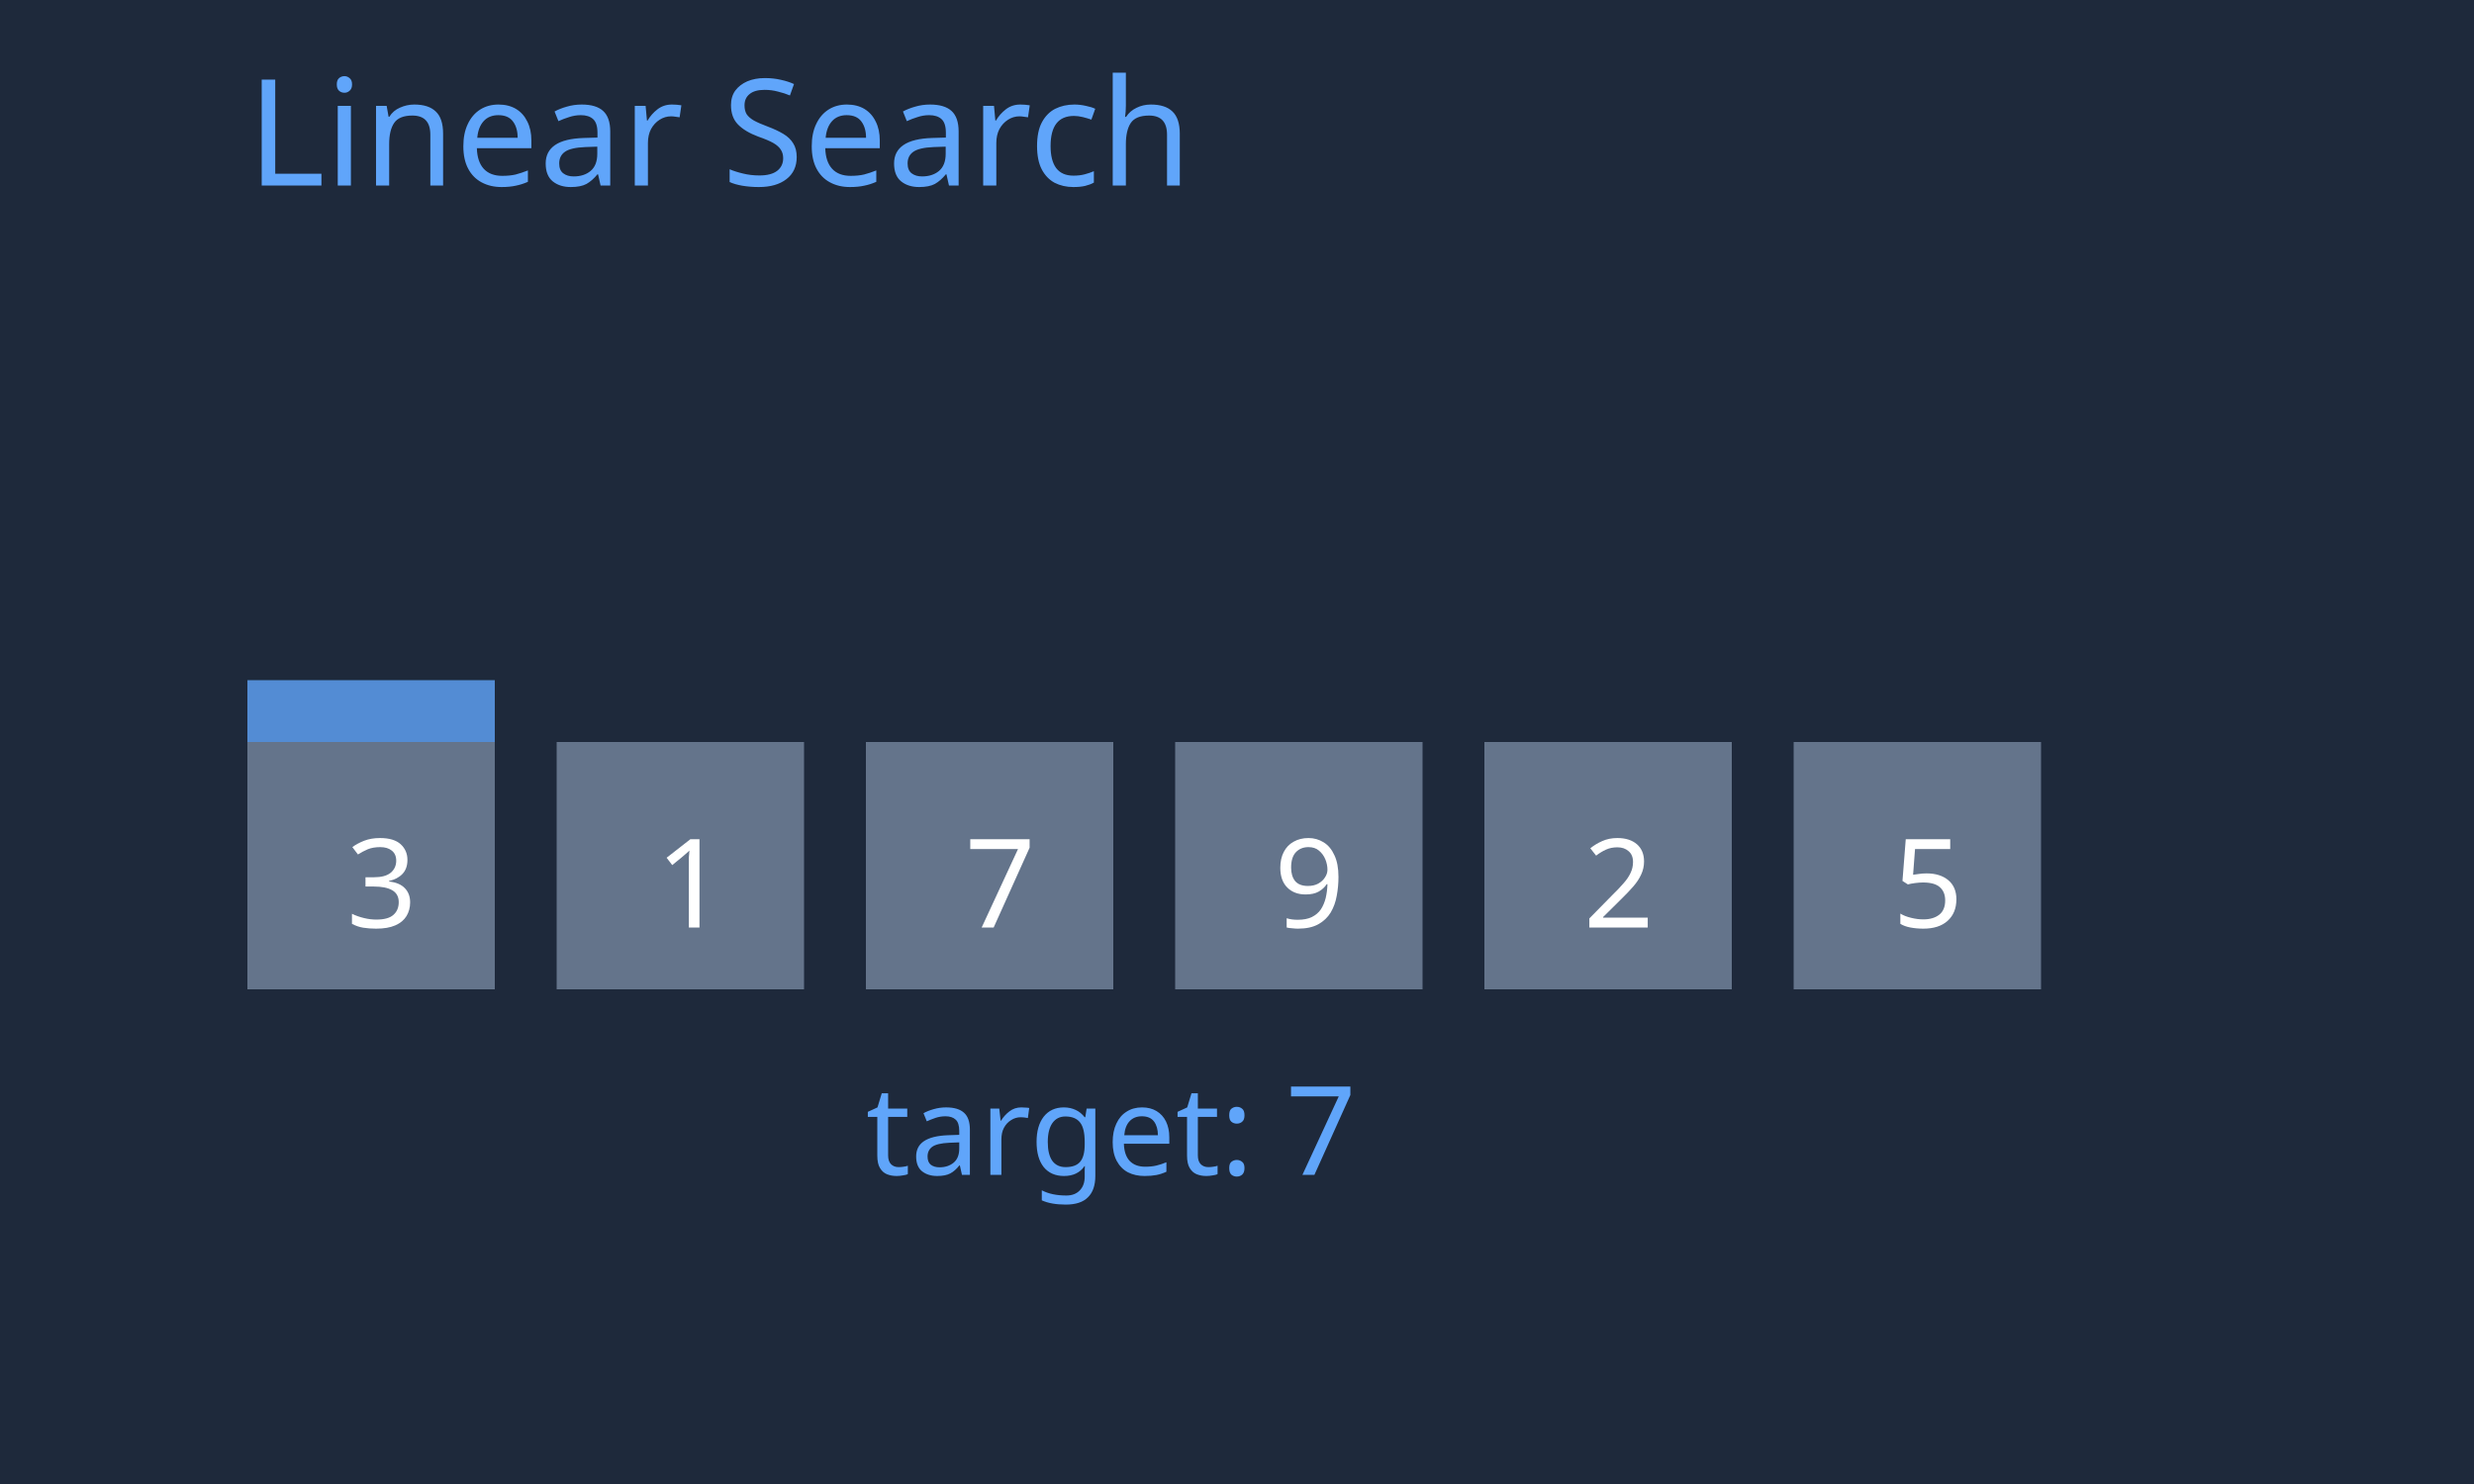
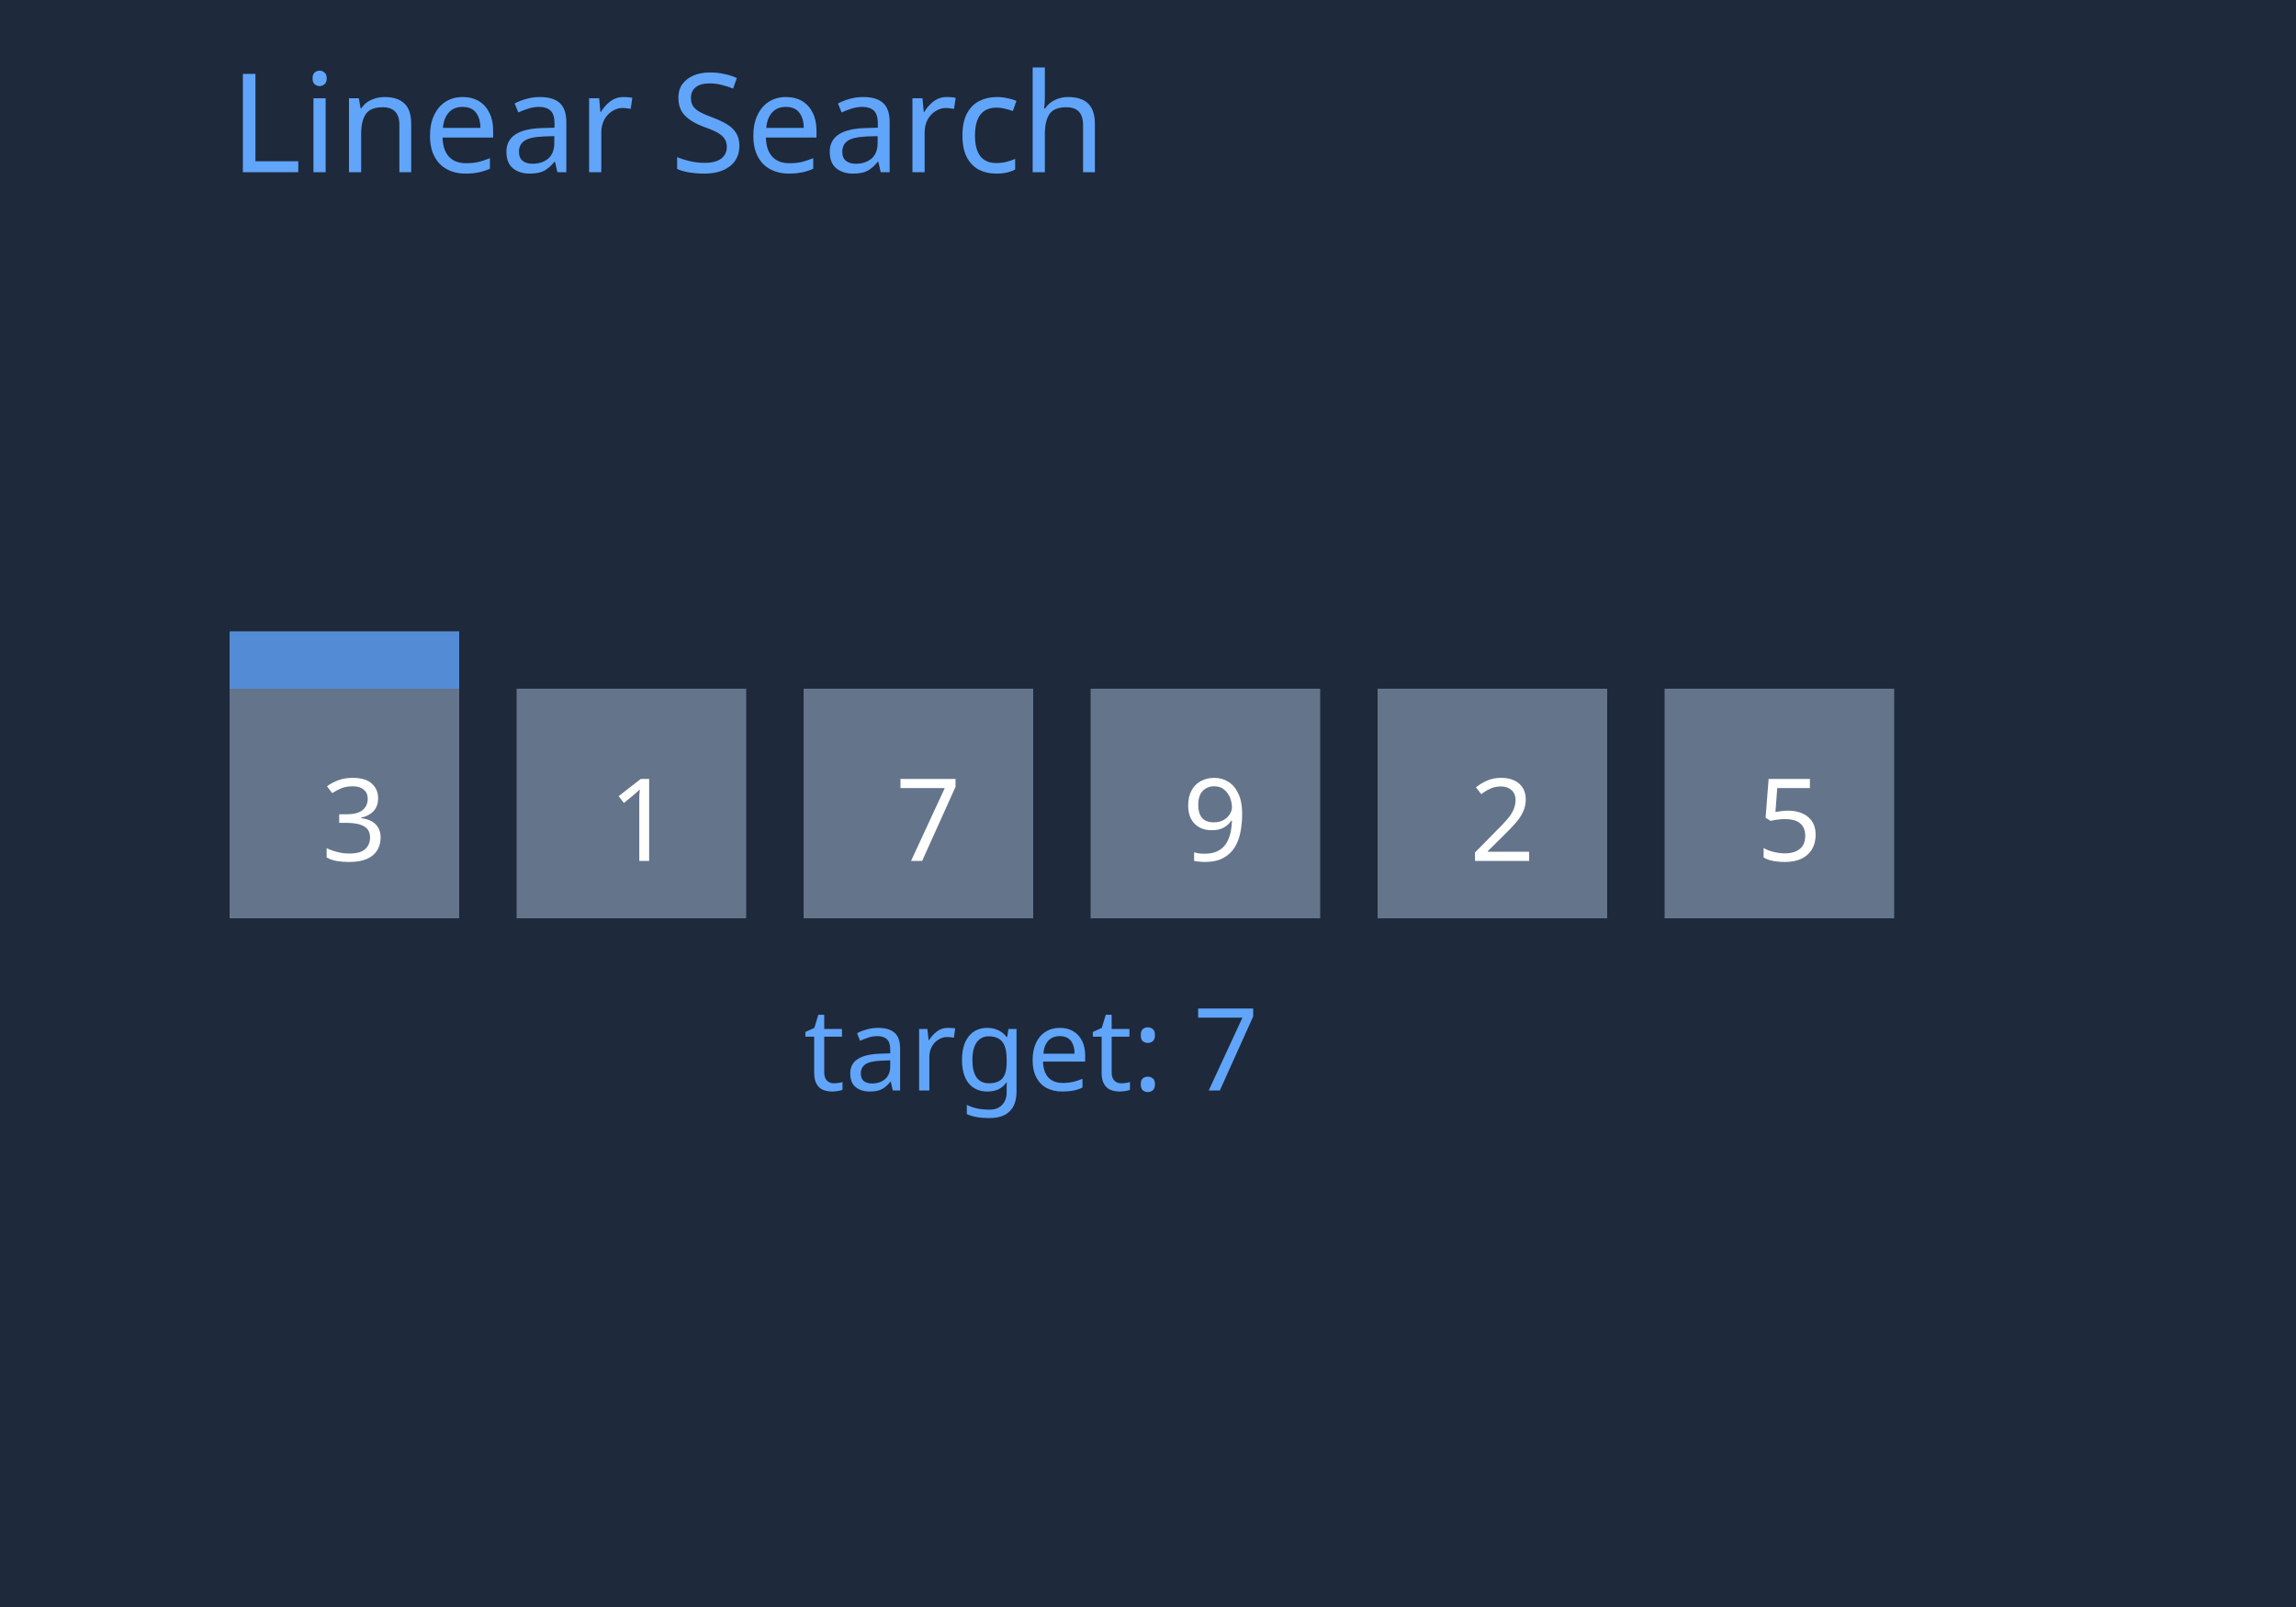
- <svg xmlns="http://www.w3.org/2000/svg" width="200" height="120">
-   <rect width="200" height="120" fill="#1e293b" />
+ <svg xmlns="http://www.w3.org/2000/svg" width="200" height="140">
+   <rect width="200" height="140" fill="#1e293b" />
  <g transform="translate(20,20)">
    <text x="0" y="-5" fill="#60a5fa" font-family="sans-serif" font-size="12">Linear Search</text>
    <rect x="0" y="40" width="20" height="20" fill="#64748b" />
    <rect x="25" y="40" width="20" height="20" fill="#64748b" />
    <rect x="50" y="40" width="20" height="20" fill="#64748b" />
    <rect x="75" y="40" width="20" height="20" fill="#64748b" />
    <rect x="100" y="40" width="20" height="20" fill="#64748b" />
    <rect x="125" y="40" width="20" height="20" fill="#64748b" />
    <rect x="50" y="40" width="20" height="20" fill="#22c55e" opacity="0">
      <animate attributeName="opacity" values="0;1;0" dur="6s" begin="3s" repeatCount="indefinite" />
    </rect>
    <rect x="0" y="35" width="20" height="5" fill="#60a5fa" opacity="0.8">
      <animateTransform attributeName="transform" values="translate(0,0);translate(25,0);translate(50,0);translate(75,0);translate(100,0);translate(125,0)" dur="6s" repeatCount="indefinite" />
    </rect>
    <text x="8" y="55" fill="white" font-family="sans-serif" font-size="10">3</text>
    <text x="33" y="55" fill="white" font-family="sans-serif" font-size="10">1</text>
    <text x="58" y="55" fill="white" font-family="sans-serif" font-size="10">7</text>
    <text x="83" y="55" fill="white" font-family="sans-serif" font-size="10">9</text>
    <text x="108" y="55" fill="white" font-family="sans-serif" font-size="10">2</text>
    <text x="133" y="55" fill="white" font-family="sans-serif" font-size="10">5</text>
    <text x="50" y="75" fill="#60a5fa" font-family="sans-serif" font-size="10">target: 7</text>
    <text x="45" y="90" fill="#22c55e" font-family="sans-serif" font-size="10" opacity="0">
      <animate attributeName="opacity" values="0;1;0" dur="6s" begin="3s" repeatCount="indefinite" />
      found!
    </text>
  </g>
</svg>
